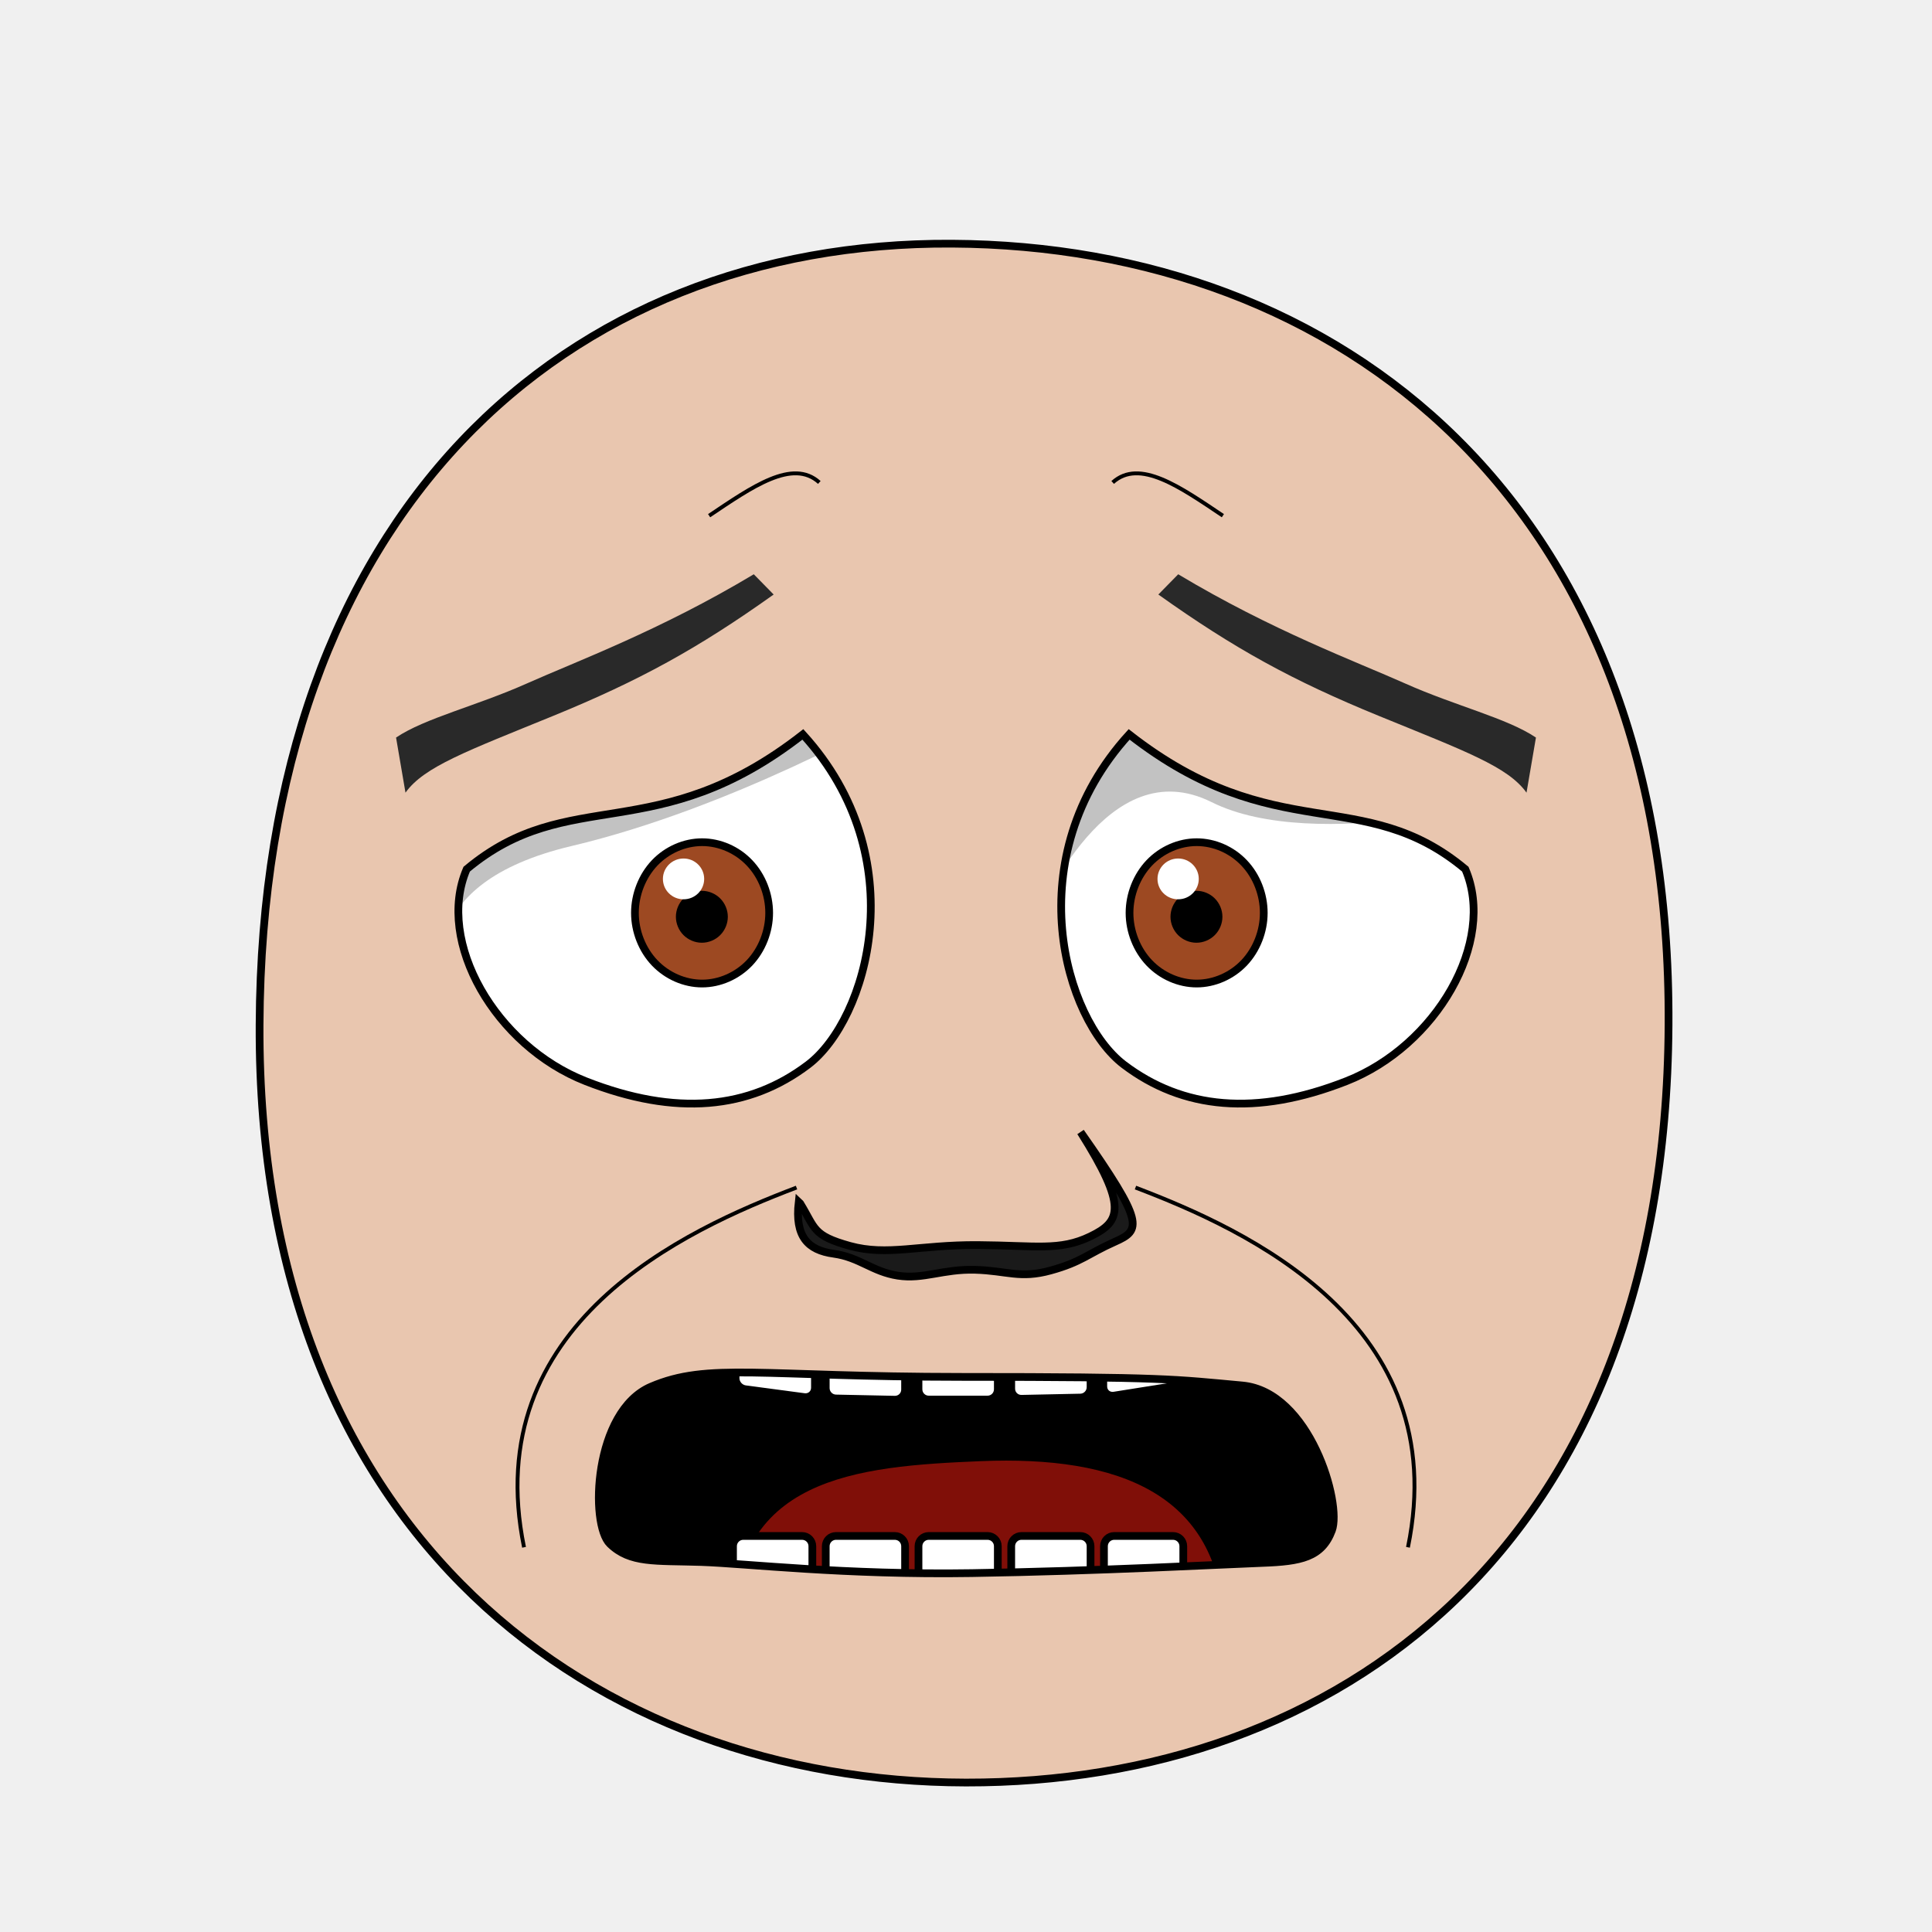
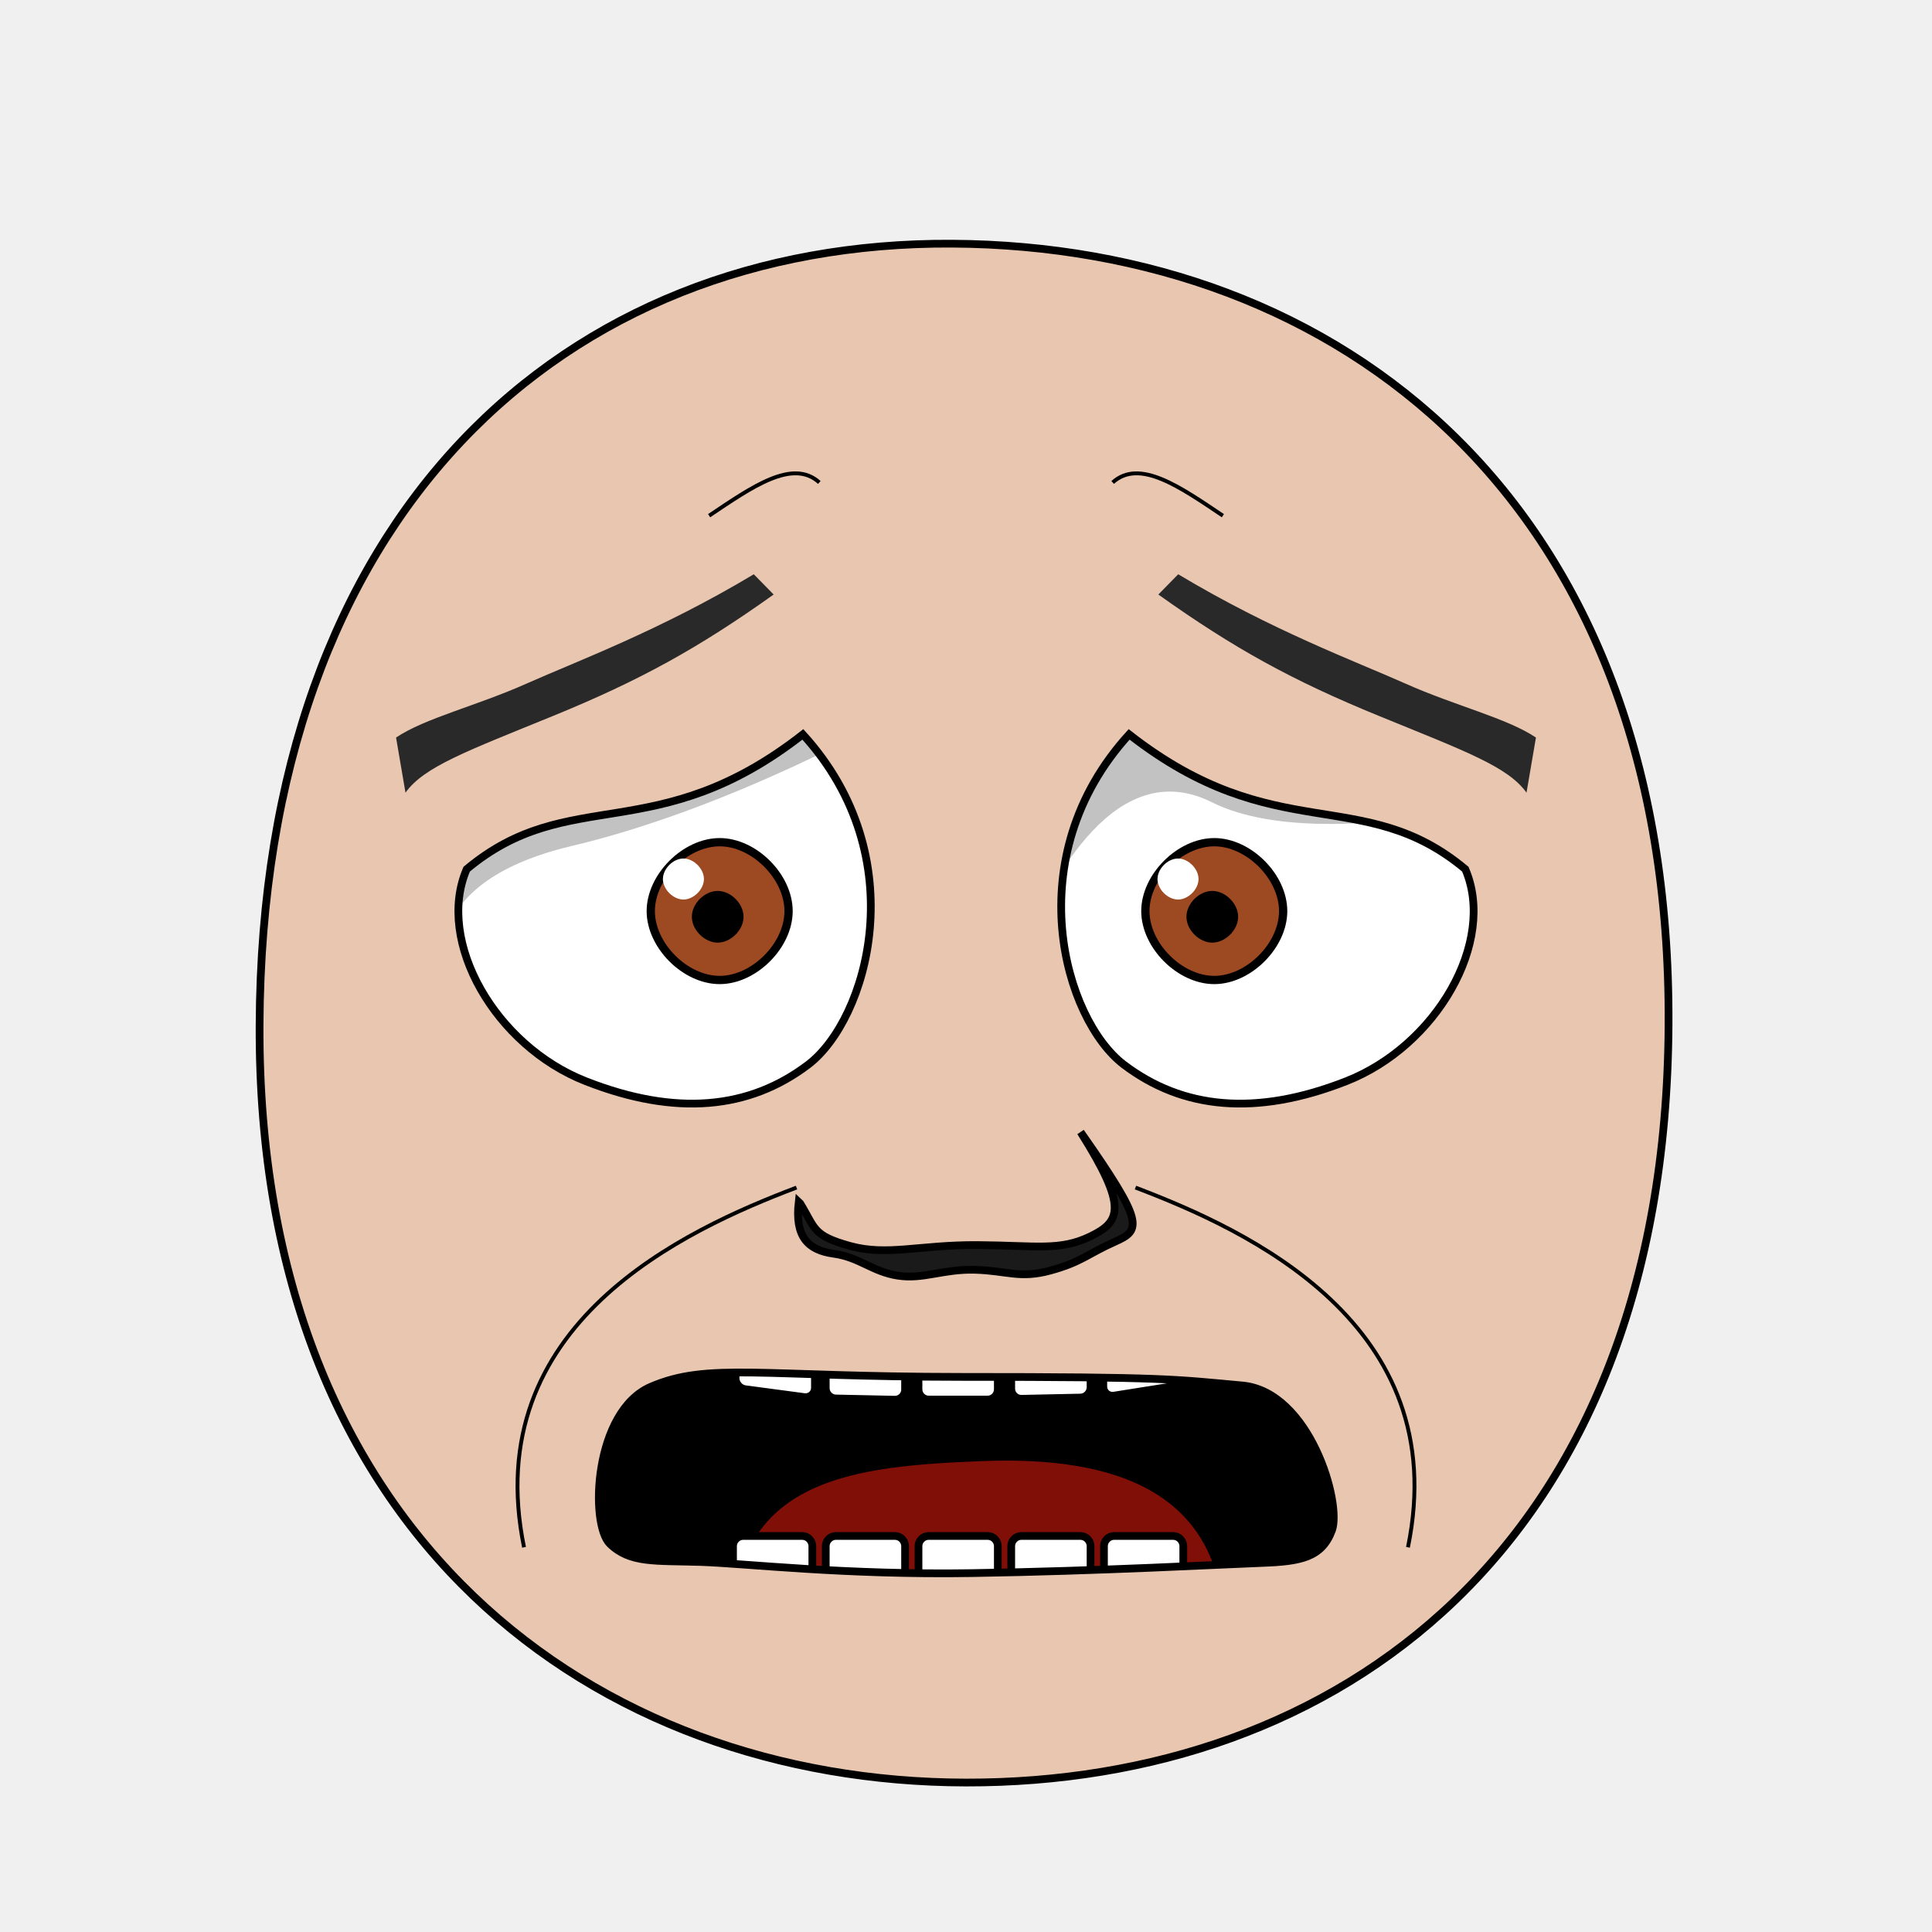
<svg xmlns="http://www.w3.org/2000/svg" xmlns:xlink="http://www.w3.org/1999/xlink" version="1.1" width="100%" height="100%" id="emoticon-front-view" viewBox="0 0 250 250">
  <defs id="defs">
    <clipPath id="clipPath-left-eye">
      <use transform="matrix(1,0,0,1,0,0)" id="use-left-eye-outline-1" y="0" height="1" xlink:href="#left-eye-outline" width="1" x="0">
</use>
    </clipPath>
    <clipPath id="clipPath-right-eye">
-       <use transform="matrix(-1,0,0,1,250,0)" x="0" width="250" xlink:href="#left-eye-outline" height="250" y="0" id="use-left-eye-outline-2">
+       <use transform="matrix(-1,0,0,1,250,0)" morph="fixed" x="0" width="250" xlink:href="#left-eye-outline" height="250" y="0" id="use-left-eye-outline-2">
</use>
    </clipPath>
    <clipPath clipPathUnits="userSpaceOnUse" id="clipPath-mouth">
      <use transform="matrix(1,0,0,1,0,0)" width="250" id="use-mouth-outline" xlink:href="#mouth-outline" x="0" y="0" height="250">
</use>
    </clipPath>
  </defs>
  <g id="head">
    <path style="fill:#e9c6af;stroke:#000000;stroke-width:1;stroke-opacity:1" d="M 124.98,230.66 C 172.77,230.75 215.51,200.57 215.91,132.64 216.3,64.72 173.26,31.81 123.18,31.53 73.1,31.24 33.88,66.28 33.59,132.64 33.3,199.01 77.19,230.57 124.98,230.66 Z" id="head-outline">
</path>
  </g>
  <g id="left-eye">
    <path style="fill:#ffffff;stroke:#000000;stroke-width:1;stroke-miterlimit:4;stroke-opacity:1;stroke-dasharray:none" d="M 103.89,95.03 C 118.46,111.01 112.2,131.97 104.58,137.76 96.96,143.54 87.47,144.49 75.8,139.91 64.13,135.34 56.35,121.86 60.39,112.47 73.66,101.38 84.95,109.82 103.89,95.03 Z" id="left-eye-outline">
</path>
    <g id="left-eyeball" clip-path="url(#clipPath-left-eye)">
      <g id="left-lens">
-         <path style="fill:#9d4922;fill-opacity:1;stroke:#000000;stroke-width:1;stroke-miterlimit:4;stroke-opacity:1;stroke-dasharray:none" d="m 99.53,118.13 c 0,2.39 -0.94,4.77 -2.54,6.46 -1.61,1.69 -3.87,2.68 -6.14,2.68 -2.27,0 -4.53,-0.99 -6.14,-2.68 -1.61,-1.69 -2.55,-4.07 -2.55,-6.46 0,-2.39 0.94,-4.77 2.55,-6.47 1.61,-1.69 3.87,-2.68 6.14,-2.68 2.28,0 4.54,0.99 6.14,2.68 1.61,1.69 2.54,4.07 2.54,6.47 z" id="iris">
+         <path d="M 1,0.5 C 1,0.75 0.75,1 0.5,1 0.25,1 0,0.75 0,0.5 0,0.25 0.25,0 0.5,0 0.75,0 1,0.25 1,0.5 z" transform="matrix(17.83,0,0,17.83,84.21,108.98)" style="fill:#9d4922;fill-opacity:1;stroke:#000000;stroke-width:0.06;stroke-miterlimit:4;stroke-opacity:1;stroke-dasharray:none" morph="relative" id="iris">
</path>
-         <path style="fill:#000000;fill-opacity:1;stroke:#000000;stroke-width:1;stroke-miterlimit:4;stroke-opacity:1;stroke-dasharray:none" d="m 93.68,118.63 c 0,0.75 -0.31,1.49 -0.84,2.02 -0.53,0.53 -1.27,0.84 -2.02,0.84 -0.75,0 -1.49,-0.31 -2.02,-0.84 -0.53,-0.53 -0.84,-1.27 -0.84,-2.02 0,-0.75 0.31,-1.49 0.84,-2.02 0.53,-0.53 1.27,-0.84 2.02,-0.84 0.75,0 1.49,0.31 2.02,0.84 0.53,0.53 0.84,1.27 0.84,2.02 z" id="pupil">
+         <path d="M 1,0.5 C 1,0.75 0.75,1 0.5,1 0.25,1 0,0.75 0,0.5 0,0.25 0.25,0 0.5,0 0.75,0 1,0.25 1,0.5 z" transform="matrix(5.72,0,0,5.72,90.01,115.77)" style="fill:#000000;fill-opacity:1;stroke:#000000;stroke-width:0.17;stroke-miterlimit:4;stroke-opacity:1;stroke-dasharray:none" morph="relative" id="pupil">
</path>
-         <path style="fill:#ffffff;fill-opacity:1;stroke:none" d="m 91.12,113.73 c 0,1.46 -1.19,2.64 -2.67,2.64 -1.48,0 -2.67,-1.18 -2.67,-2.64 0,-1.46 1.2,-2.64 2.67,-2.64 1.48,0 2.67,1.19 2.67,2.64 z" id="glare">
+         <path d="M 1,0.5 C 1,0.75 0.75,1 0.5,1 0.25,1 0,0.75 0,0.5 0,0.25 0.25,0 0.5,0 0.75,0 1,0.25 1,0.5 z" transform="matrix(5.31,0,0,5.31,85.78,111.09)" style="fill:#ffffff;fill-opacity:1;stroke:none" morph="transform-only" id="glare">
</path>
      </g>
-       <path style="opacity:0.24;fill:#000000;stroke:#000000;stroke-width:0px;stroke-linecap:butt;stroke-linejoin:miter;stroke-opacity:1" d="m 57.65,126.87 -9.99,-34.91 55.27,-20.11 12.28,21 c 0,0 -20.47,11.71 -41.23,16.62 -20.9,4.94 -16.33,17.39 -16.33,17.39 z" id="left-lid-shadow">
+       <path style="opacity:0.24;fill:#000000;stroke:#000000;stroke-width:0px;stroke-linecap:butt;stroke-linejoin:miter;stroke-opacity:1" d="M 57.65,126.87 47.66,91.96 102.93,71.85 115.21,92.85 C 115.21,92.85 94.74,104.56 73.98,109.47 53.08,114.41 57.65,126.86 57.65,126.86 Z" id="left-lid-shadow">
</path>
    </g>
  </g>
  <g id="right-eye">
-     <use transform="matrix(-1,0,0,1,250,0)" x="0" width="250" xlink:href="#left-eye-outline" height="250" y="0" id="right-eye-outline">
+     <use transform="matrix(-1,0,0,1,250,0)" morph="fixed" x="0" width="250" xlink:href="#left-eye-outline" height="250" y="0" id="right-eye-outline">
</use>
    <g id="right-eyeball" clip-path="url(#clipPath-right-eye)">
-       <use transform="matrix(1,0,0,1,64,0)" x="0" width="1" xlink:href="#left-lens" height="1" y="0" id="right-lens">
+       <use transform="matrix(1,0,0,1,64,0)" morph="fixed" x="0" width="1" xlink:href="#left-lens" height="1" y="0" id="right-lens">
</use>
-       <path style="opacity:0.24;fill:#000000;stroke:#000000;stroke-width:0px;stroke-linecap:butt;stroke-linejoin:miter;stroke-miterlimit:4;stroke-opacity:1;stroke-dasharray:none" d="m 133.2,120.26 -1.97,-38.36 40.24,-8.05 25.8,29.23 c 0,0 -26.98,7.46 -40.48,0.72 -13.5,-6.74 -21.8,13.43 -23.59,16.46 z" id="right-lid-shadow">
+       <path style="opacity:0.24;fill:#000000;stroke:#000000;stroke-width:0px;stroke-linecap:butt;stroke-linejoin:miter;stroke-miterlimit:4;stroke-opacity:1;stroke-dasharray:none" d="M 133.2,120.26 131.23,81.9 171.47,73.85 197.27,103.08 C 197.27,103.08 170.29,110.54 156.79,103.8 143.29,97.06 134.99,117.23 133.2,120.26 Z" id="right-lid-shadow">
</path>
    </g>
  </g>
  <path style="fill:#292929;fill-opacity:1;fill-rule:nonzero;stroke-width:1;stroke-miterlimit:103.36;stroke-opacity:-21.13;stroke-dasharray:none" d="M 100.11,76.93 C 90.3,83.92 82.73,88.08 71.57,92.64 60.41,97.2 54.88,99.2 52.47,102.57 L 51.25,95.44 C 54.97,92.93 61.65,91.35 68.13,88.46 74.61,85.57 85.4,81.59 97.54,74.31 Z" id="left-eye-brow">
</path>
  <g id="nose">
    <path style="fill:#1a1a1a;stroke:#000000;stroke-width:1;stroke-miterlimit:4;stroke-dasharray:none" d="M 103.55,155.73 C 105.53,158.96 105.11,159.87 109.97,161.22 114.82,162.56 118.93,161.07 126.48,161.11 134.02,161.16 137.13,161.91 141.09,159.99 145.06,158.07 145.92,156.16 139.83,146.49 148.11,158.29 147.71,159.16 144.23,160.7 140.76,162.24 139.96,163.3 135.95,164.4 131.97,165.5 130.32,164.43 126.18,164.31 122.02,164.19 119.51,165.58 116.18,165.07 112.85,164.55 111.25,162.7 107.88,162.23 104.5,161.77 102.84,159.99 103.35,155.54 Z" id="nose-outline">
</path>
  </g>
  <use transform="matrix(-1,0,0,1,250,0)" id="right-eye-brow" y="0" height="250" xlink:href="#left-eye-brow" width="250" x="0">
</use>
  <g id="mouth">
    <g clip-path="url(#clipPath-mouth)" id="mouth-interior">
      <rect style="fill:#000000;fill-opacity:1;stroke:none" y="159.934" height="66.556" id="mouth-background" width="119.944" x="68.16">
</rect>
-       <path style="fill:#800f08;fill-opacity:1;stroke:none" d="m 94.84,211.42 c -0.33,-20.3 15.89,-21.68 32.12,-22.35 17.55,-0.71 31.46,4.04 31.46,22.35 -21.19,0 -42.38,0 -63.58,0 z" id="tongue">
+       <path style="fill:#800f08;fill-opacity:1;stroke:none" d="M 94.84,211.42 C 94.51,191.12 110.73,189.74 126.96,189.07 144.51,188.36 158.42,193.11 158.42,211.42 137.23,211.42 116.04,211.42 94.84,211.42 Z" id="tongue">
</path>
      <g transform="matrix(1,0,0,1,0.5,-6.35)" id="upper-teeth" morph="fix-children">
        <rect style="fill:#ffffff;fill-opacity:1;stroke:#000000;stroke-width:1.004;stroke-opacity:1" id="tooth-02" height="15.123" y="158.195" rx="1.336" transform="matrix(0.991225,0.1321854,0,1,0,0)" ry="1.325" x="95.524" width="10.356">
</rect>
        <rect style="fill:#ffffff;fill-opacity:1;stroke:#000000;stroke-width:1;stroke-opacity:1" ry="1.325" x="106.375" width="10.267" id="tooth-03" transform="matrix(0.999781,0.02092668,0,1,0,0)" height="15.123" y="169.934" rx="1.325">
</rect>
        <rect style="fill:#ffffff;fill-opacity:1;stroke:#000000;stroke-opacity:1" id="tooth-04" height="15.123" y="172.327" rx="1.325" ry="1.325" x="118.352" width="10.265">
</rect>
        <rect style="fill:#ffffff;fill-opacity:1;stroke:#000000;stroke-width:1;stroke-opacity:1" ry="1.325" x="130.381" width="10.267" id="tooth-05" transform="matrix(0.999781,-0.02092669,0,1,0,0)" height="15.123" y="174.986" rx="1.325">
</rect>
        <rect style="fill:#ffffff;fill-opacity:1;stroke:#000000;stroke-width:1.006;stroke-opacity:1" id="tooth-06" height="15.123" y="194.646" rx="1.341" transform="matrix(0.9876076,-0.1569434,0,1,0,0)" ry="1.325" x="144.054" width="10.394">
</rect>
      </g>
-       <g transform="matrix(1,0,0,1,0.5,26.66)" id="lower-teeth">
-         <rect style="fill:#ffffff;fill-opacity:1;stroke:#000000;stroke-opacity:1" rx="1.325" y="172.091" height="15.123" id="tooth-09" width="10.265" x="94.352" ry="1.325">
+       <g transform="matrix(1,0,0,1,0.5,26.66)" morph="fix-children" id="lower-teeth">
+         <rect rx="1.325" y="172.091" height="15.123" id="tooth-09" width="10.265" x="94.352" ry="1.325" style="fill:#ffffff;fill-opacity:1;stroke:#000000;stroke-opacity:1">
</rect>
-         <rect style="fill:#ffffff;fill-opacity:1;stroke:#000000;stroke-opacity:1" width="10.265" x="106.352" ry="1.325" rx="1.325" y="172.091" height="15.123" id="tooth-10">
+         <rect width="10.265" x="106.352" ry="1.325" rx="1.325" y="172.091" height="15.123" id="tooth-10" style="fill:#ffffff;fill-opacity:1;stroke:#000000;stroke-opacity:1">
</rect>
-         <rect style="fill:#ffffff;fill-opacity:1;stroke:#000000;stroke-opacity:1" rx="1.325" y="172.091" height="15.123" id="tooth-11" width="10.265" x="118.352" ry="1.325">
+         <rect rx="1.325" y="172.091" height="15.123" id="tooth-11" width="10.265" x="118.352" ry="1.325" style="fill:#ffffff;fill-opacity:1;stroke:#000000;stroke-opacity:1">
</rect>
-         <rect style="fill:#ffffff;fill-opacity:1;stroke:#000000;stroke-opacity:1" width="10.265" x="130.352" ry="1.325" rx="1.325" y="172.091" height="15.123" id="tooth-12">
+         <rect width="10.265" x="130.352" ry="1.325" rx="1.325" y="172.091" height="15.123" id="tooth-12" style="fill:#ffffff;fill-opacity:1;stroke:#000000;stroke-opacity:1">
</rect>
-         <rect style="fill:#ffffff;fill-opacity:1;stroke:#000000;stroke-opacity:1" rx="1.325" y="172.091" height="15.123" id="tooth-13" width="10.265" x="142.352" ry="1.325">
+         <rect rx="1.325" y="172.091" height="15.123" id="tooth-13" width="10.265" x="142.352" ry="1.325" style="fill:#ffffff;fill-opacity:1;stroke:#000000;stroke-opacity:1">
</rect>
      </g>
    </g>
    <path style="fill:none;stroke:#000000;stroke-width:1px;stroke-miterlimit:4;stroke-opacity:1" d="M 172.35,198.04 C 171.04,201.54 168.32,202.06 163.35,202.24 158.39,202.42 142.19,203.3 125.76,203.56 109.34,203.82 96.62,202.32 90.7,202.12 84.78,201.93 81.55,202.32 78.93,199.78 76.3,197.24 76.83,182.62 84.23,179.44 91.63,176.26 98.5,178.16 124.4,178.17 150.82,178.17 152.01,178.48 160.75,179.28 169.48,180.08 173.66,194.54 172.35,198.04 Z" id="mouth-outline">
</path>
  </g>
  <g id="wrinkles">
-     <path style="fill:none;stroke:#000000;stroke-width:0.5;stroke-linecap:butt;stroke-linejoin:miter;stroke-miterlimit:4;stroke-opacity:1;stroke-dasharray:none" d="m 91.76,66.73 c 5.55,-3.72 10.8,-7.44 14.26,-4.3" id="wrinkle-left-brow">
+     <path style="fill:none;stroke:#000000;stroke-width:0.5;stroke-linecap:butt;stroke-linejoin:miter;stroke-miterlimit:4;stroke-opacity:1;stroke-dasharray:none" d="M 91.76,66.73 C 97.31,63.01 102.56,59.29 106.02,62.43" id="wrinkle-left-brow">
</path>
-     <path style="fill:none;stroke:#000000;stroke-width:0.5;stroke-linecap:butt;stroke-linejoin:miter;stroke-miterlimit:4;stroke-opacity:1;stroke-dasharray:none" d="m 67.81,200.22 c -5.94,-28.94 20.9,-41.09 35.26,-46.55" id="wrinkle-left-cheek">
+     <path style="fill:none;stroke:#000000;stroke-width:0.5;stroke-linecap:butt;stroke-linejoin:miter;stroke-miterlimit:4;stroke-opacity:1;stroke-dasharray:none" d="M 67.81,200.22 C 61.87,171.28 88.71,159.13 103.07,153.67" id="wrinkle-left-cheek">
</path>
-     <use transform="matrix(-1,0,0,1,250,0)" width="250" id="wrinkle-right-brow" xlink:href="#wrinkle-left-brow" x="0" y="0" height="250">
+     <use transform="matrix(-1,0,0,1,250,0)" width="250" id="wrinkle-right-brow" xlink:href="#wrinkle-left-brow" x="0" y="0" height="250" morph="fixed">
</use>
-     <use transform="matrix(-1,0,0,1,250,0)" width="250" id="wrinkle-right-cheek" xlink:href="#wrinkle-left-cheek" x="0" y="0" height="250">
+     <use transform="matrix(-1,0,0,1,250,0)" width="250" id="wrinkle-right-cheek" xlink:href="#wrinkle-left-cheek" x="0" y="0" height="250" morph="fixed">
</use>
  </g>
</svg>
